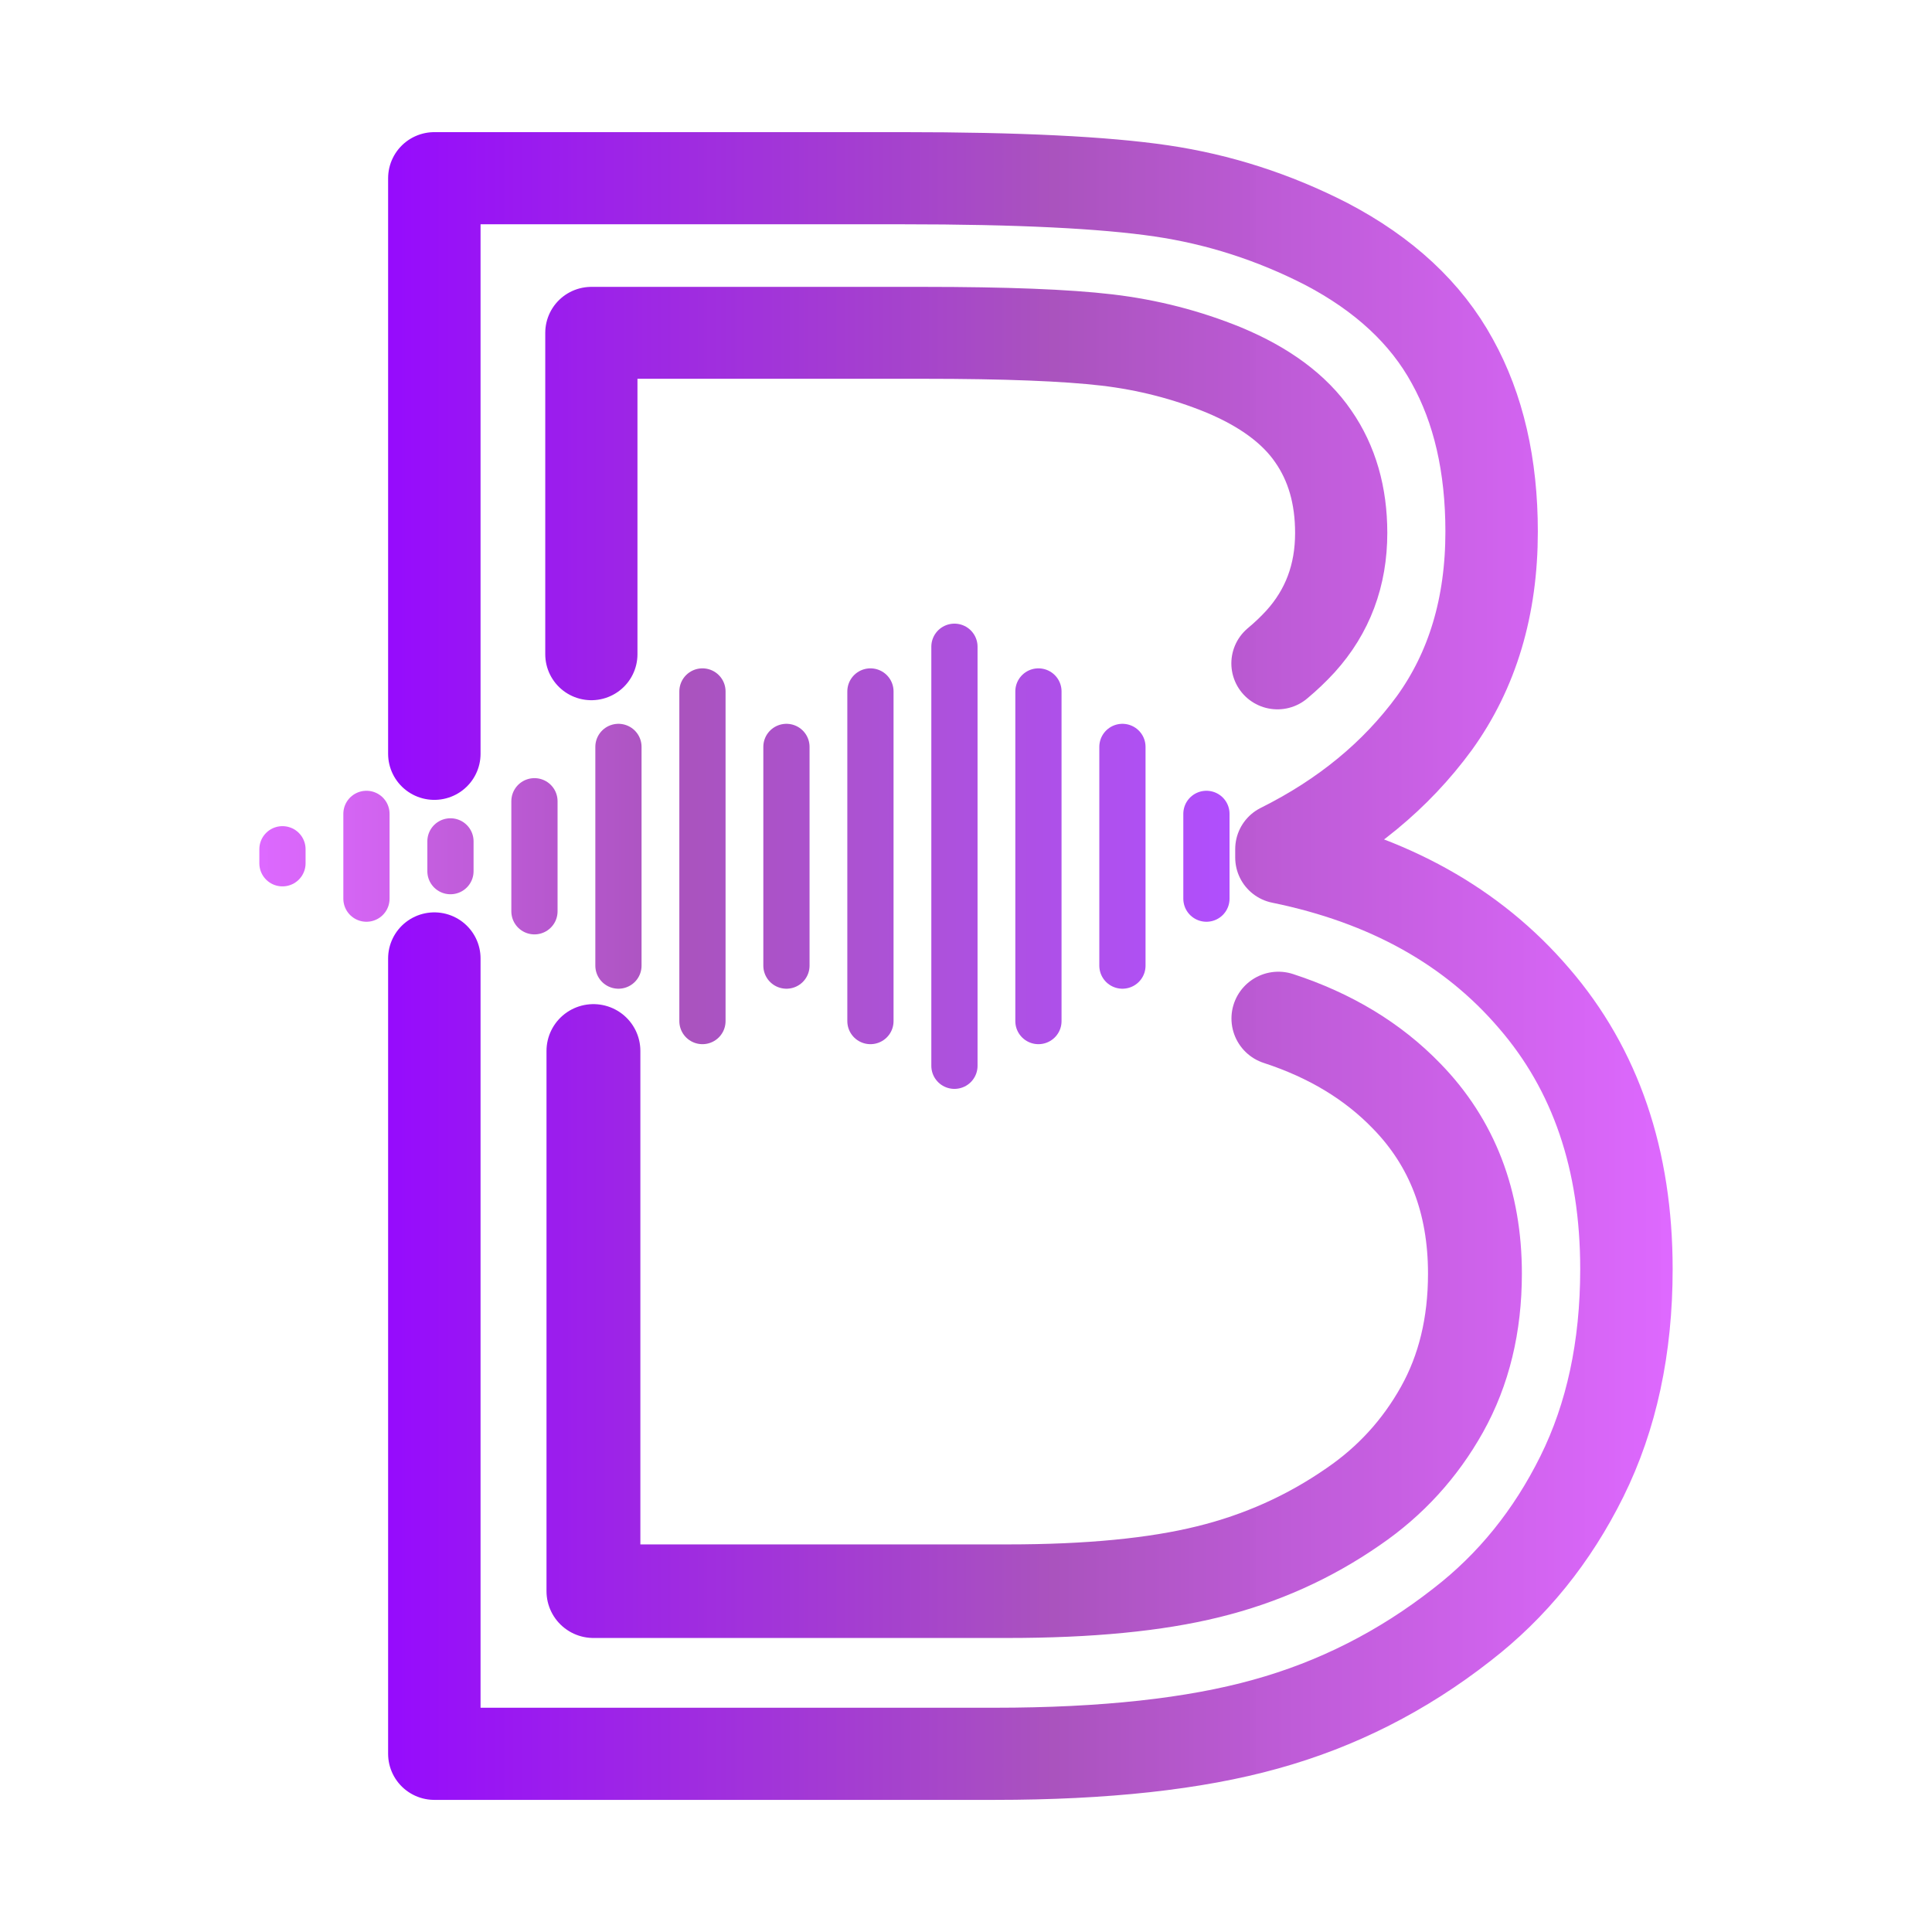
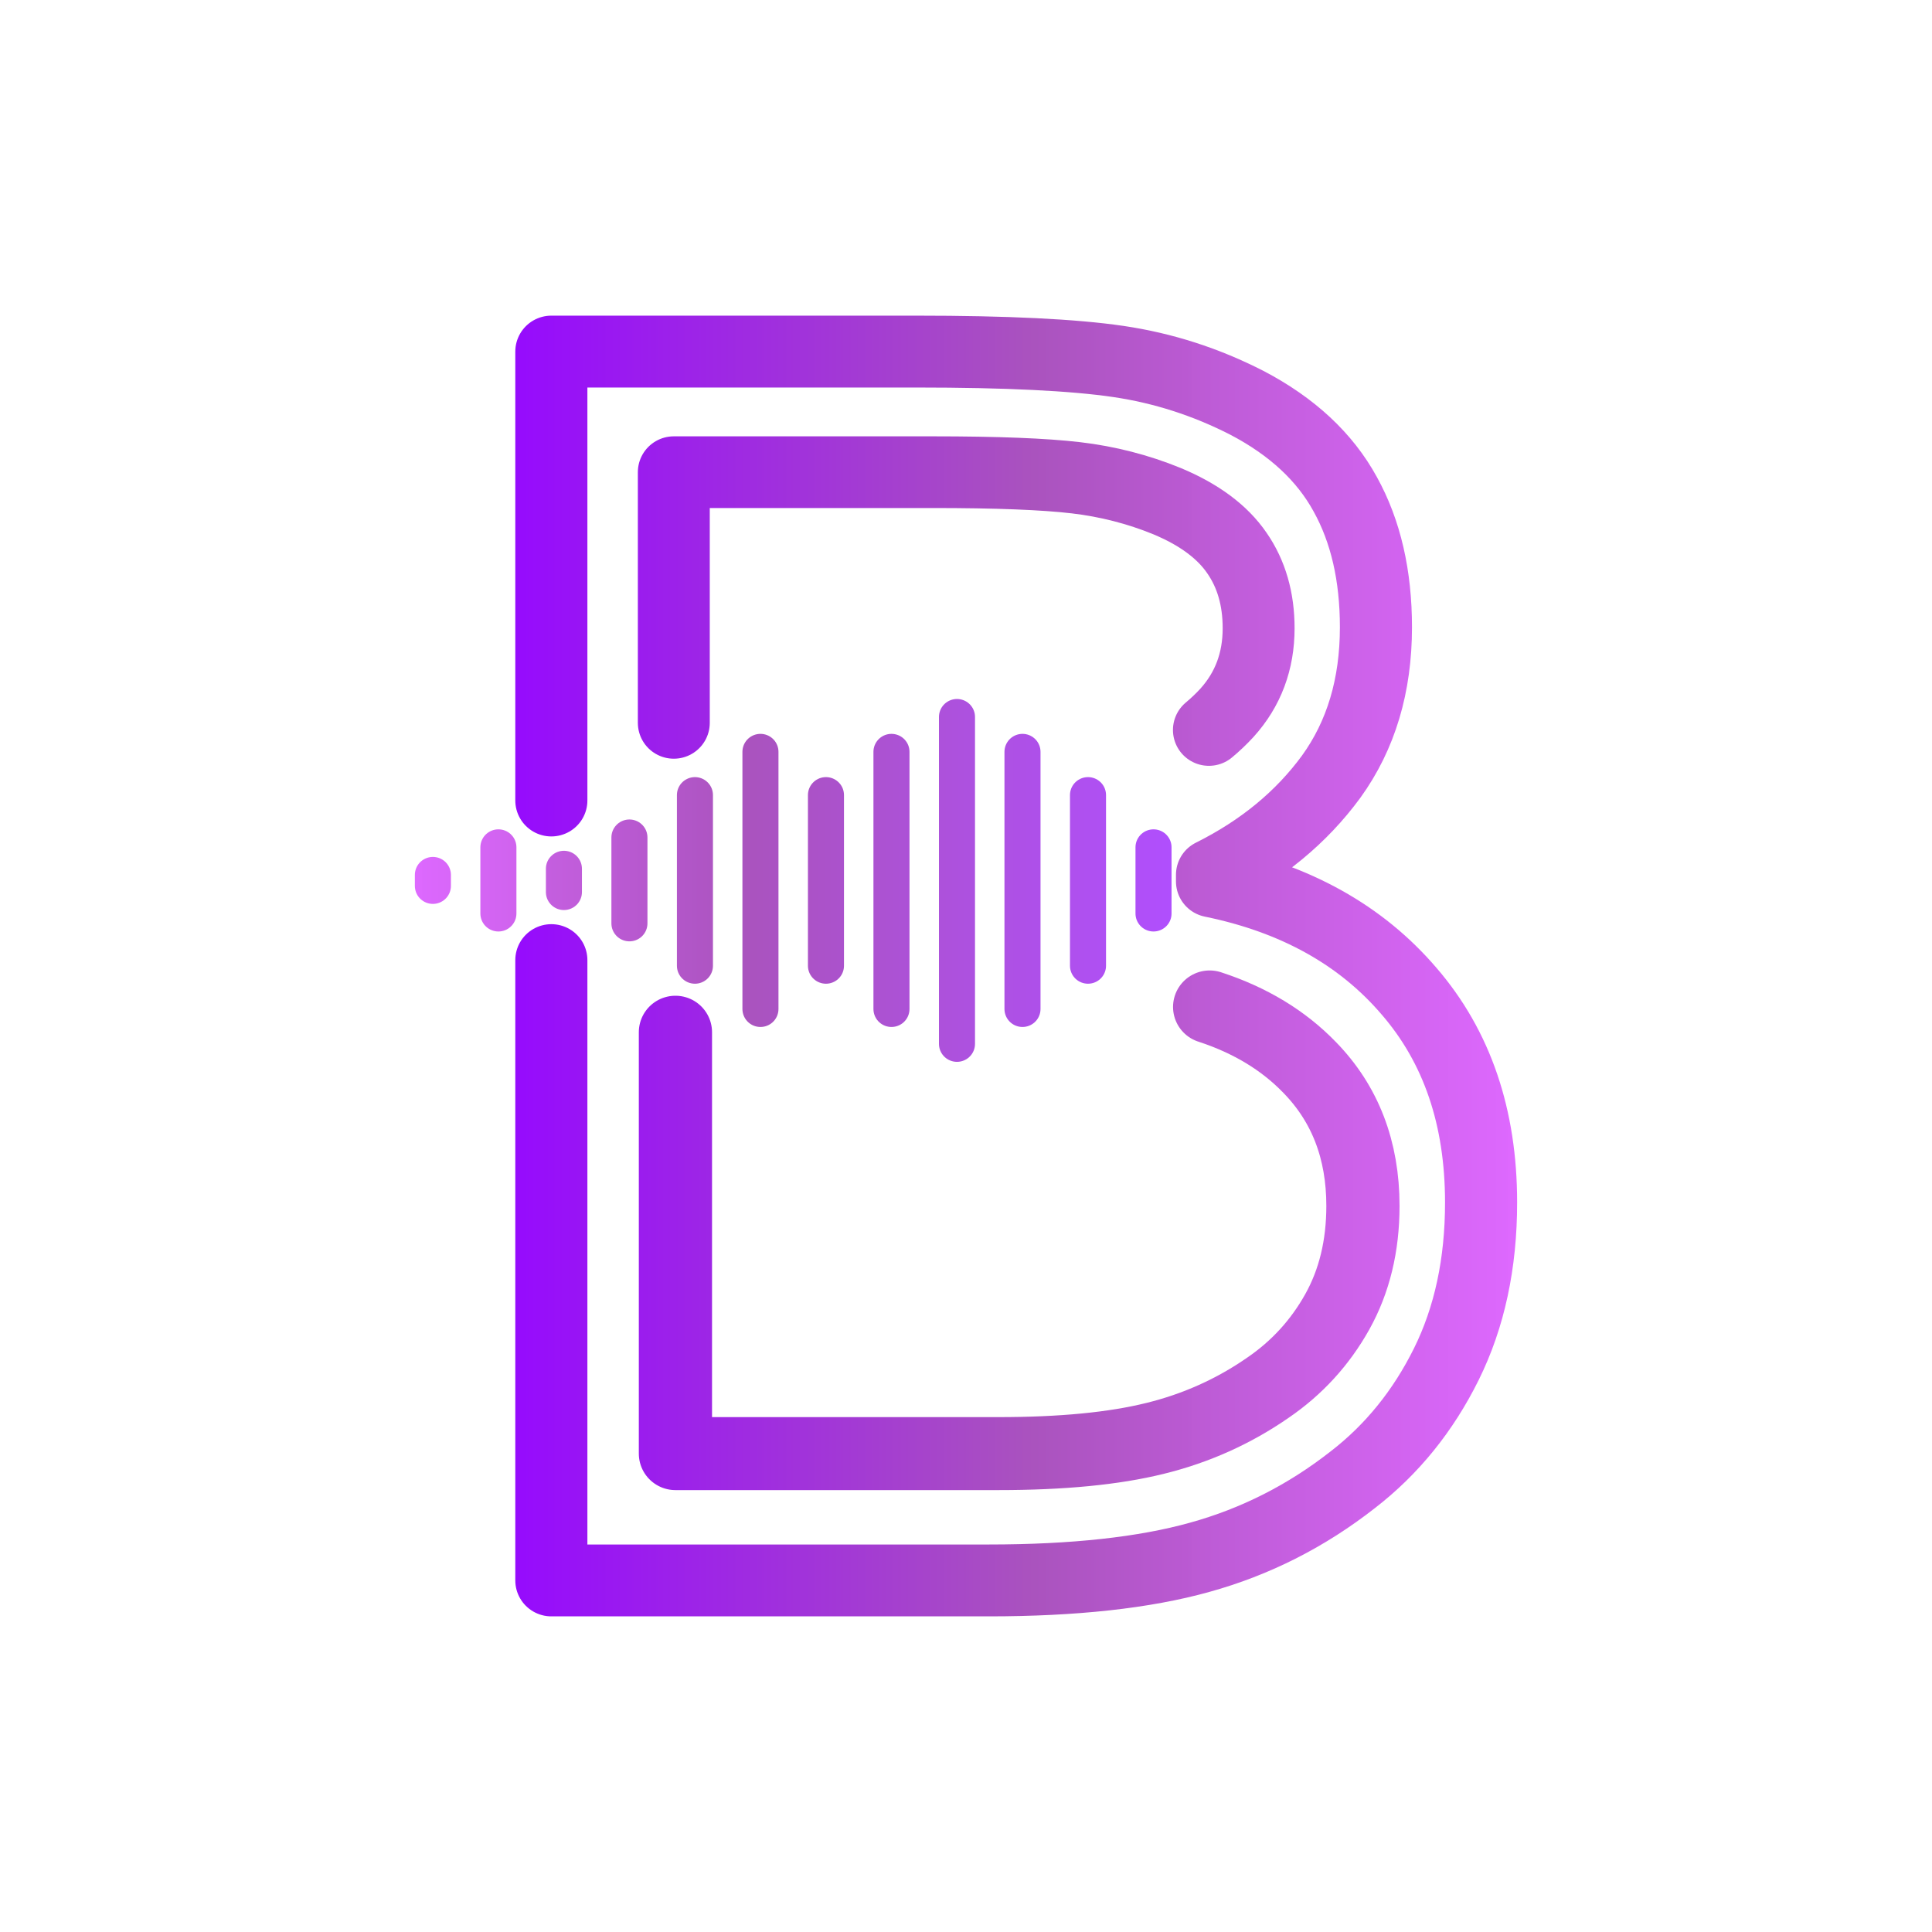
<svg xmlns="http://www.w3.org/2000/svg" xmlns:xlink="http://www.w3.org/1999/xlink" width="1024" height="1024" viewBox="0 0 270.933 270.933" version="1.1" id="svg1">
  <defs id="defs1">
    <linearGradient id="linearGradient62">
      <stop style="stop-color:#7902d7;stop-opacity:1;" offset="0" id="stop60" />
      <stop style="stop-color:#aa53be;stop-opacity:1;" offset="0.518" id="stop61" />
      <stop style="stop-color:#df6fff;stop-opacity:0.994;" offset="1" id="stop62" />
    </linearGradient>
    <linearGradient id="linearGradient57">
      <stop style="stop-color:#dd68ff;stop-opacity:0.994;" offset="0" id="stop55" />
      <stop style="stop-color:#aa53be;stop-opacity:1;" offset="0.482" id="stop56" />
      <stop style="stop-color:#b04ffd;stop-opacity:1;" offset="1" id="stop57" />
    </linearGradient>
    <linearGradient id="linearGradient21">
      <stop style="stop-color:#960bfd;stop-opacity:1;" offset="0" id="stop40" />
      <stop style="stop-color:#aa53be;stop-opacity:1;" offset="0.518" id="stop41" />
      <stop style="stop-color:#de68ff;stop-opacity:0.994;" offset="1" id="stop42" />
    </linearGradient>
    <linearGradient id="linearGradient21-1">
      <stop style="stop-color:#eaa2ff;stop-opacity:0.994;" offset="0" id="stop22" />
      <stop style="stop-color:#aa53be;stop-opacity:1;" offset="0.482" id="stop23" />
      <stop style="stop-color:#7902d7;stop-opacity:1;" offset="1" id="stop21" />
    </linearGradient>
    <linearGradient xlink:href="#linearGradient57" id="linearGradient64" gradientUnits="userSpaceOnUse" x1="4.558" y1="120.07" x2="140.254" y2="120.07" gradientTransform="matrix(1.140359,0,0,1.140359,13.96133,-19.01559)" />
    <linearGradient xlink:href="#linearGradient57" id="linearGradient65" gradientUnits="userSpaceOnUse" x1="4.558" y1="120.07" x2="140.254" y2="120.07" gradientTransform="matrix(1.140359,0,0,1.140359,13.24901,-19.01559)" />
    <linearGradient xlink:href="#linearGradient57" id="linearGradient66" gradientUnits="userSpaceOnUse" x1="4.558" y1="120.07" x2="140.254" y2="120.07" gradientTransform="matrix(1.140359,0,0,1.140359,10.98902,-19.01559)" />
    <linearGradient xlink:href="#linearGradient57" id="linearGradient67" gradientUnits="userSpaceOnUse" x1="4.558" y1="120.07" x2="140.254" y2="120.07" gradientTransform="matrix(1.140359,0,0,1.140359,12.14486,-19.01559)" />
    <linearGradient xlink:href="#linearGradient57" id="linearGradient68" gradientUnits="userSpaceOnUse" x1="4.558" y1="120.07" x2="140.254" y2="120.07" gradientTransform="matrix(1.140359,0,0,1.140359,9.490426,-19.01559)" />
    <linearGradient xlink:href="#linearGradient57" id="linearGradient69" gradientUnits="userSpaceOnUse" x1="4.558" y1="120.07" x2="140.254" y2="120.07" gradientTransform="matrix(1.140359,0,0,1.140359,16.87974,-19.01559)" />
    <linearGradient xlink:href="#linearGradient57" id="linearGradient70" gradientUnits="userSpaceOnUse" x1="4.558" y1="120.07" x2="140.254" y2="120.07" gradientTransform="matrix(1.140359,0,0,1.140359,17.55952,-19.01559)" />
    <linearGradient xlink:href="#linearGradient57" id="linearGradient71" gradientUnits="userSpaceOnUse" x1="4.558" y1="120.07" x2="140.254" y2="120.07" gradientTransform="matrix(1.140359,0,0,1.140359,8.589515,-19.01559)" />
    <linearGradient xlink:href="#linearGradient57" id="linearGradient72" gradientUnits="userSpaceOnUse" x1="4.558" y1="120.07" x2="140.254" y2="120.07" gradientTransform="matrix(1.140359,0,0,1.140359,18.5847,-19.01559)" />
    <linearGradient xlink:href="#linearGradient57" id="linearGradient73" gradientUnits="userSpaceOnUse" x1="4.558" y1="120.07" x2="140.254" y2="120.07" gradientTransform="matrix(1.140359,0,0,1.140359,7.667013,-19.01559)" />
    <linearGradient xlink:href="#linearGradient57" id="linearGradient75" gradientUnits="userSpaceOnUse" x1="4.558" y1="120.07" x2="140.254" y2="120.07" gradientTransform="matrix(1.140359,0,0,1.140359,17.55952,-19.01559)" />
    <linearGradient xlink:href="#linearGradient57" id="linearGradient76" gradientUnits="userSpaceOnUse" x1="4.558" y1="120.07" x2="140.254" y2="120.07" gradientTransform="matrix(1.140359,0,0,1.140359,15.21791,-19.01559)" />
    <linearGradient xlink:href="#linearGradient21" id="linearGradient2" gradientUnits="userSpaceOnUse" x1="22.568" y1="135.468" x2="202.232" y2="135.468" gradientTransform="matrix(1.140359,0,0,1.140359,17.55952,-19.01559)" />
    <linearGradient xlink:href="#linearGradient21" id="linearGradient3" gradientUnits="userSpaceOnUse" x1="22.568" y1="135.468" x2="202.232" y2="135.468" gradientTransform="matrix(1.140359,0,0,1.140359,17.55952,-19.01559)" />
    <linearGradient xlink:href="#linearGradient21" id="linearGradient4" gradientUnits="userSpaceOnUse" x1="22.568" y1="135.468" x2="202.232" y2="135.468" gradientTransform="matrix(1.140359,0,0,1.140359,17.55952,-19.01559)" />
  </defs>
  <g id="layer1" style="display:inline">
-     <g id="g5" transform="matrix(0.8792253,0,0,0.8764247,16.36094,16.74033)">
+     <g id="g5" transform="matrix(0.6857283,0,0,0.683544,42.57334,42.86923)">
      <g id="g1" style="fill:none;fill-opacity:1">
        <g id="g4">
          <path style="font-size:141.111px;fill:none;fill-opacity:1;stroke:url(#linearGradient2);stroke-width:14.744;stroke-linecap:round;stroke-linejoin:round;stroke-dasharray:none" d="M 50.667,101.513 V 9.414 H 125.333 c 18.399,0 32.169,0.677 41.312,2.032 9.143,1.354 17.891,4.176 26.243,8.466 9.256,4.854 15.972,11.118 20.148,18.794 4.176,7.563 6.265,16.649 6.265,27.259 0,11.965 -3.048,22.18 -9.143,30.646 -6.095,8.353 -14.222,15.069 -24.381,20.148 v 1.355 c 17.044,3.499 30.476,11.005 40.296,22.519 9.82,11.4 14.73,25.848 14.73,43.344 0,12.529 -2.37,23.591 -7.111,33.185 -4.741,9.594 -11.118,17.496 -19.132,23.704 -9.482,7.45 -19.922,12.755 -31.323,15.915 -11.287,3.16 -25.679,4.741 -43.175,4.741 H 50.667 V 134.257" id="path15" />
          <path id="path15-7" style="font-size:141.111px;display:inline;fill:none;fill-opacity:1;stroke:url(#linearGradient3);stroke-width:14.972;stroke-linecap:round;stroke-linejoin:round;stroke-dasharray:none" d="m 185.293,143.866 c 8.276,2.708 15.095,6.847 20.457,12.418 7.262,7.471 10.892,16.938 10.892,28.403 v 0 c 0,8.21 -1.753,15.459 -5.258,21.746 -3.506,6.287 -8.222,11.465 -14.148,15.533 -7.011,4.882 -14.732,8.358 -23.162,10.429 -8.347,2.071 -18.989,3.107 -31.926,3.107 H 76.043 v -86.449" />
          <path id="path17" style="font-size:141.111px;display:inline;fill:none;fill-opacity:1;stroke:url(#linearGradient4);stroke-width:14.706;stroke-linecap:round;stroke-linejoin:round;stroke-dasharray:none" d="M 75.712,85.585 V 34.154 h 52.955 c 13.049,0 22.815,0.383 29.299,1.15 6.484,0.767 12.688,2.365 18.612,4.794 6.564,2.748 11.327,6.296 14.289,10.642 2.962,4.282 4.443,9.427 4.443,15.435 0,6.775 -2.161,12.559 -6.484,17.353 -1.13,1.236 -2.358,2.409 -3.684,3.518" />
        </g>
        <path style="display:inline;fill:none;fill-opacity:1;fill-rule:nonzero;stroke:url(#linearGradient75);stroke-width:7.372;stroke-linecap:round;stroke-linejoin:round;stroke-dasharray:none;stroke-opacity:1;paint-order:normal" d="m 26.443,116.775 v 2.266" id="path18-3-89-4-3-9-3-6-8" />
      </g>
      <g id="g2">
        <path style="fill:none;fill-opacity:0;fill-rule:nonzero;stroke:url(#linearGradient64);stroke-width:7.372;stroke-linecap:round;stroke-linejoin:round;stroke-dasharray:none;stroke-opacity:1;paint-order:normal" d="M 133.622,84.372 V 151.443" id="path18" />
        <path style="display:inline;fill:none;fill-opacity:0;fill-rule:nonzero;stroke:url(#linearGradient65);stroke-width:7.372;stroke-linecap:round;stroke-linejoin:round;stroke-dasharray:none;stroke-opacity:1;paint-order:normal" d="M 120.224,91.526 V 144.289" id="path18-3" />
        <path style="display:inline;fill:none;fill-opacity:0;fill-rule:nonzero;stroke:url(#linearGradient66);stroke-width:7.372;stroke-linecap:round;stroke-linejoin:round;stroke-dasharray:none;stroke-opacity:1;paint-order:normal" d="M 93.43,91.526 V 144.289" id="path18-3-87" />
        <path style="display:inline;fill:none;fill-opacity:0;fill-rule:nonzero;stroke:url(#linearGradient67);stroke-width:7.372;stroke-linecap:round;stroke-linejoin:round;stroke-dasharray:none;stroke-opacity:1;paint-order:normal" d="m 106.827,100.4 v 35.015" id="path18-3-89" />
        <path style="display:inline;fill:none;fill-opacity:0;fill-rule:nonzero;stroke:url(#linearGradient68);stroke-width:7.372;stroke-linecap:round;stroke-linejoin:round;stroke-dasharray:none;stroke-opacity:1;paint-order:normal" d="m 80.032,100.4 v 35.015" id="path18-3-89-5" />
        <path style="display:inline;fill:none;fill-opacity:0;fill-rule:nonzero;stroke:url(#linearGradient69);stroke-width:7.372;stroke-linecap:round;stroke-linejoin:round;stroke-dasharray:none;stroke-opacity:1;paint-order:normal" d="m 160.416,100.4 v 35.015" id="path18-3-89-4" />
        <path style="display:inline;fill:none;fill-opacity:0;fill-rule:nonzero;stroke:url(#linearGradient70);stroke-width:7.372;stroke-linecap:round;stroke-linejoin:round;stroke-dasharray:none;stroke-opacity:1;paint-order:normal" d="M 173.814,111.114 V 124.701" id="path18-3-89-4-3" />
        <path style="display:inline;fill:none;fill-opacity:0;fill-rule:nonzero;stroke:url(#linearGradient71);stroke-width:7.372;stroke-linecap:round;stroke-linejoin:round;stroke-dasharray:none;stroke-opacity:1;paint-order:normal" d="m 66.635,109.093 v 17.63" id="path18-3-89-4-3-6" />
        <path style="display:inline;fill:none;fill-opacity:0;fill-rule:nonzero;stroke:url(#linearGradient72);stroke-width:7.372;stroke-linecap:round;stroke-linejoin:round;stroke-dasharray:none;stroke-opacity:1;paint-order:normal" d="M 39.84,111.114 V 124.701" id="path18-3-89-4-3-6-9" />
        <path style="display:inline;fill:none;fill-opacity:0;fill-rule:nonzero;stroke:url(#linearGradient73);stroke-width:7.372;stroke-linecap:round;stroke-linejoin:round;stroke-dasharray:none;stroke-opacity:1;paint-order:normal" d="m 53.238,115.514 v 4.787" id="path18-3-89-4-3-9-3" />
        <path style="display:inline;fill:none;fill-opacity:0;fill-rule:nonzero;stroke:url(#linearGradient76);stroke-width:7.372;stroke-linecap:round;stroke-linejoin:round;stroke-dasharray:none;stroke-opacity:1;paint-order:normal" d="M 147.019,91.526 V 144.289" id="path18-3-8" />
      </g>
    </g>
  </g>
  <g id="layer2" style="display:none" />
</svg>
